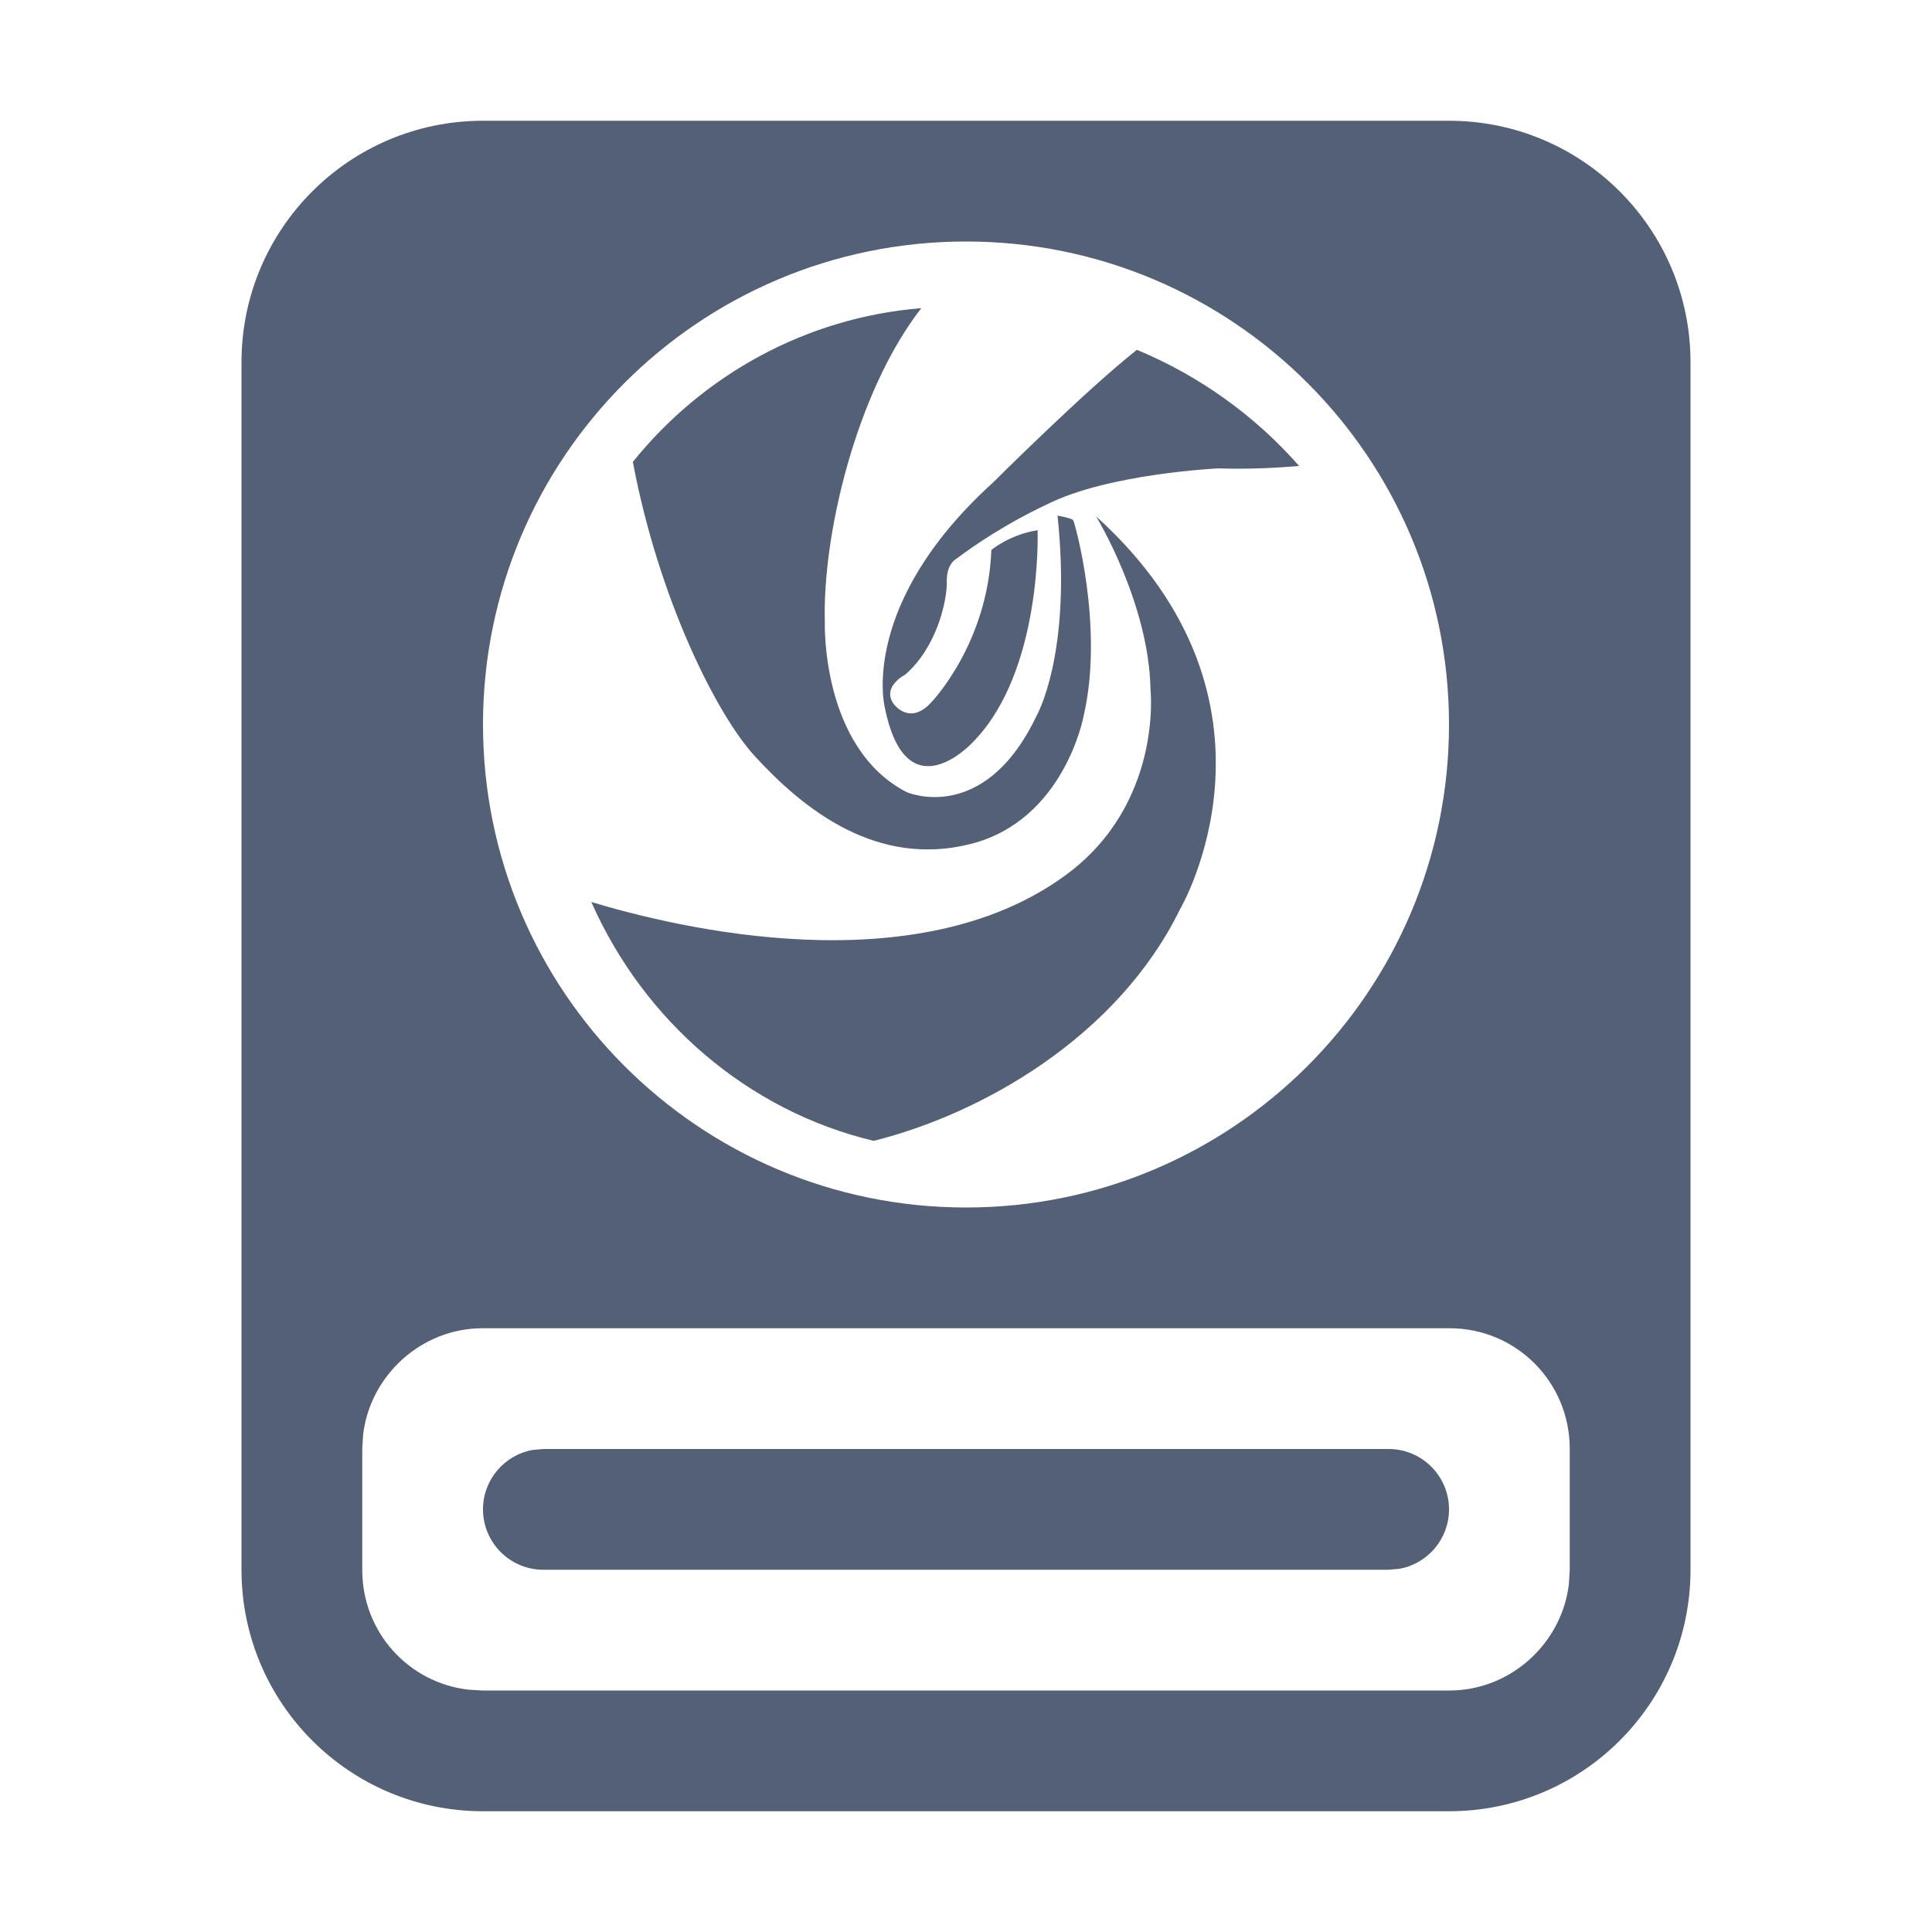
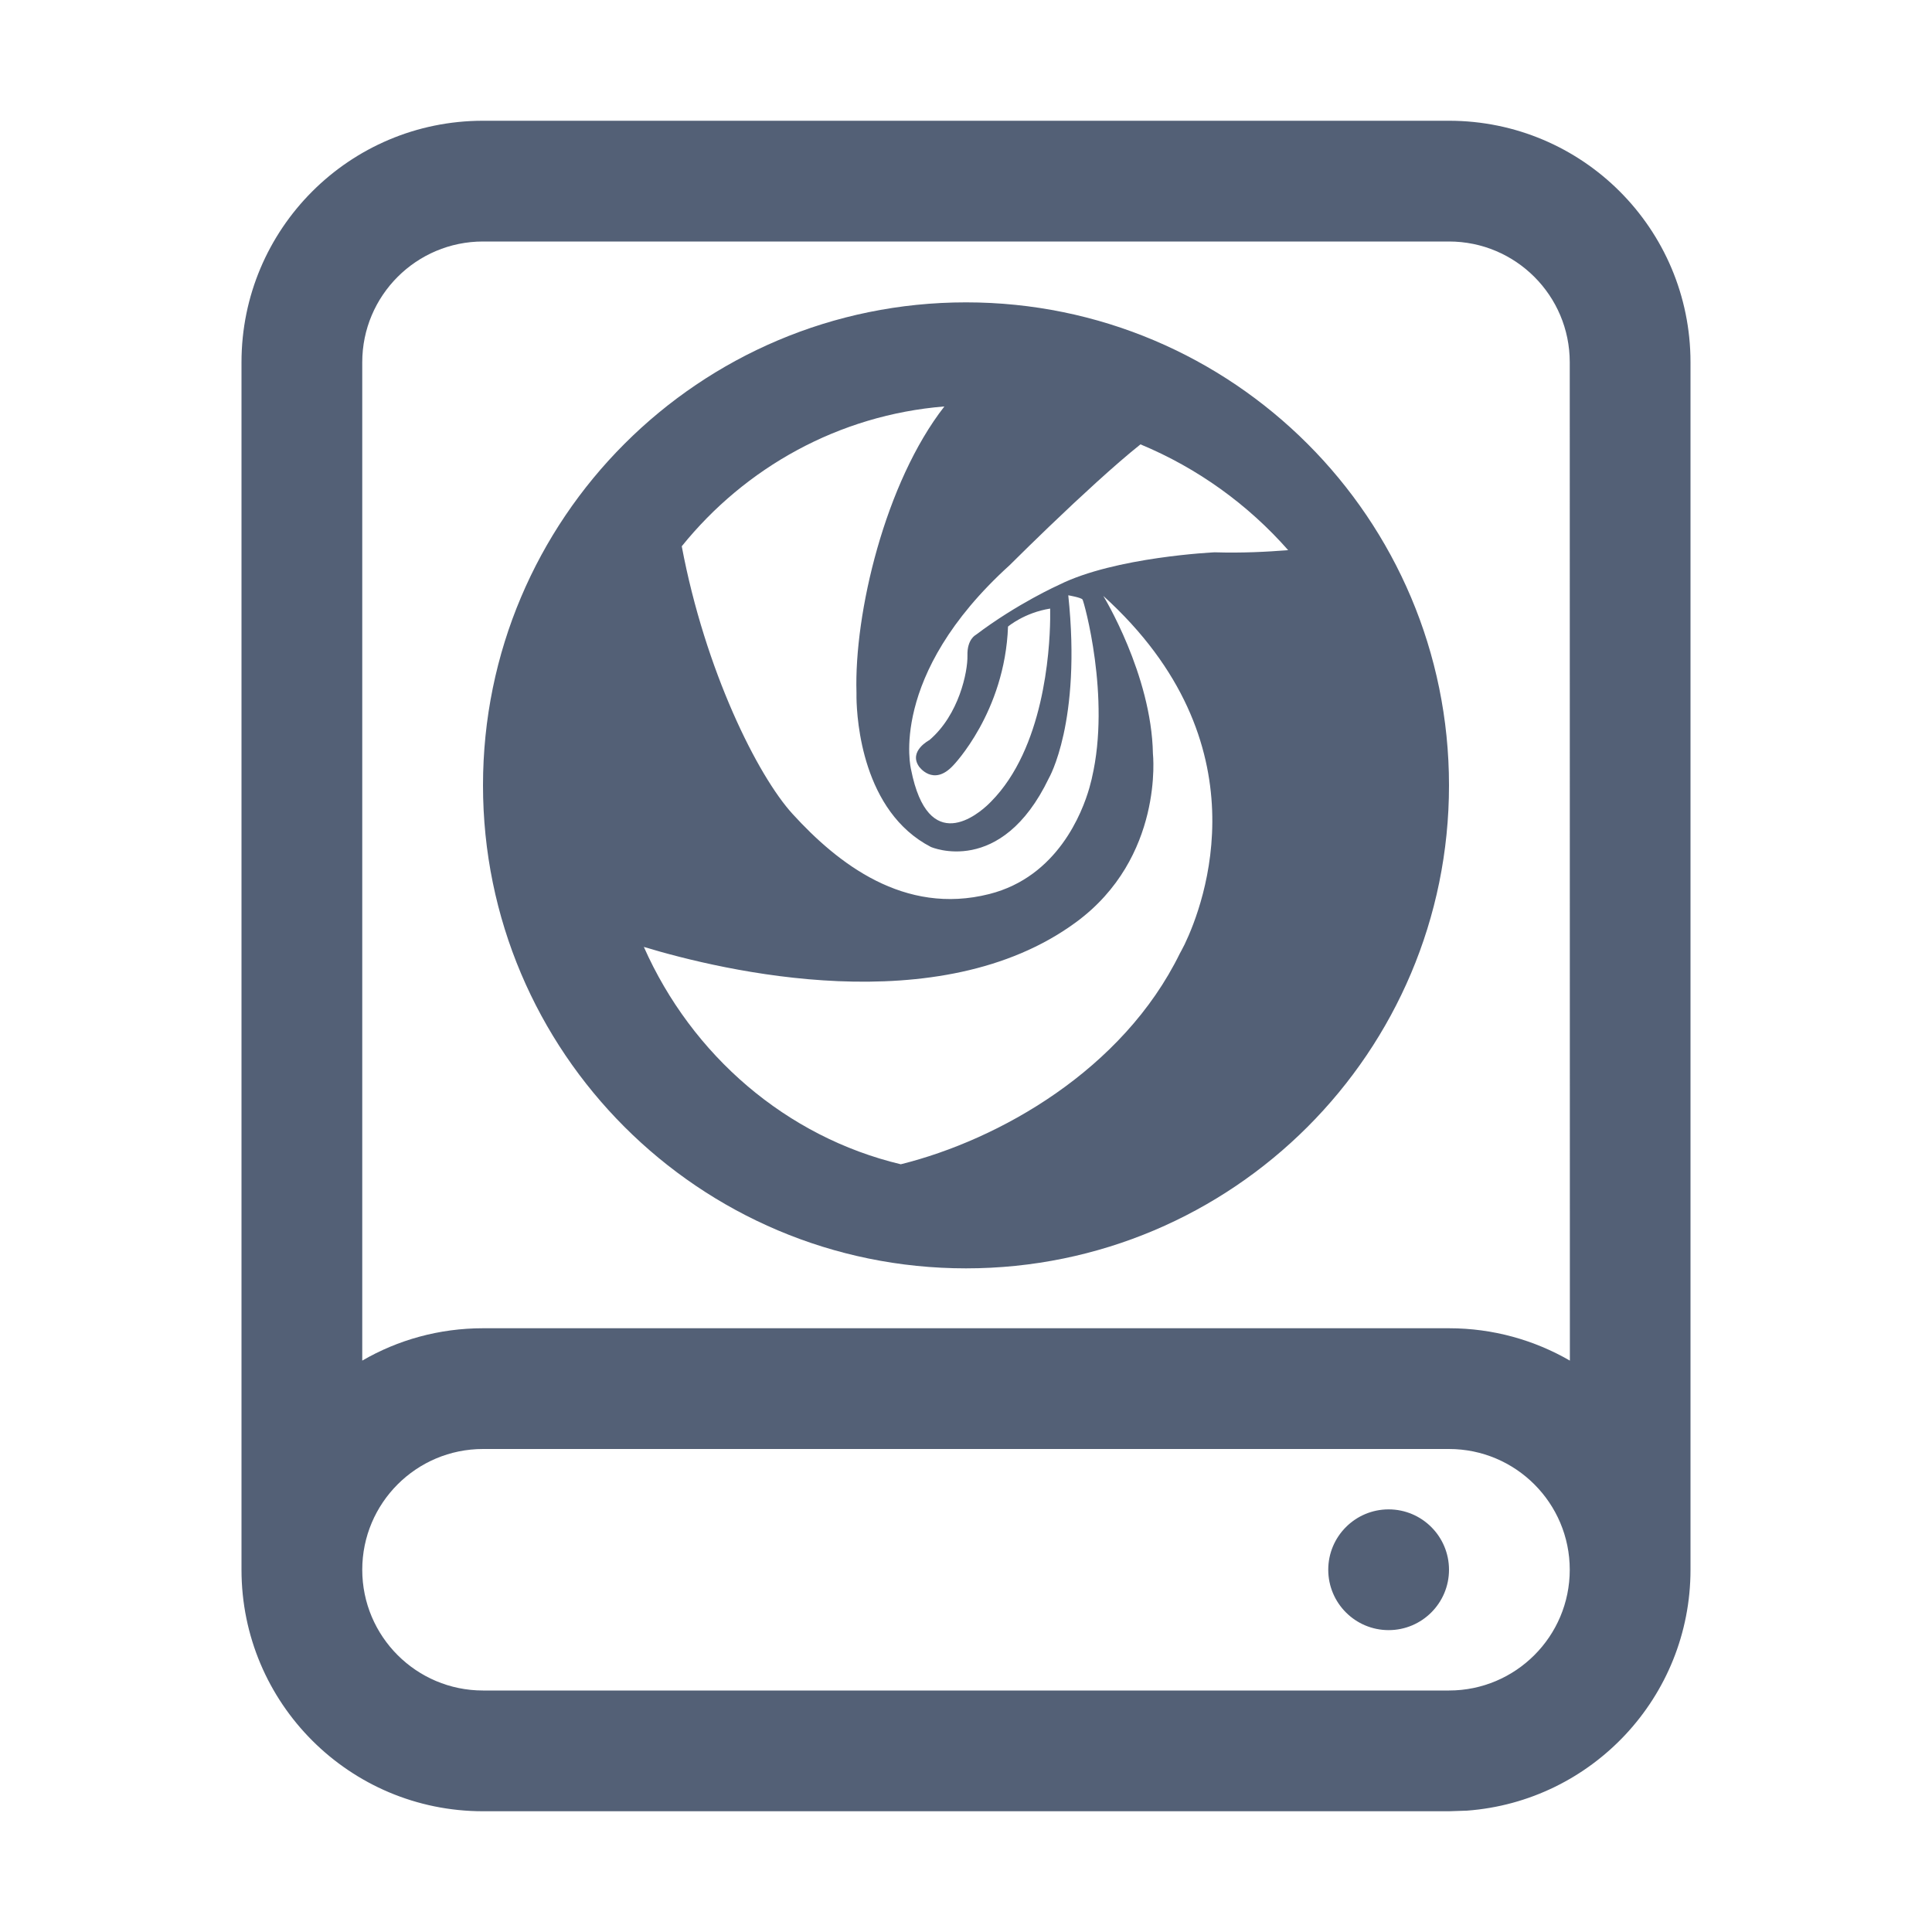
<svg xmlns="http://www.w3.org/2000/svg" width="16" height="16" viewBox="0 0 16 16">
  <defs>
    <style id="current-color-scheme" type="text/css">
   .ColorScheme-Text { color:#536076; } .ColorScheme-Highlight { color:#ffffff; }
  </style>
  </defs>
-   <path style="fill:currentColor" class="ColorScheme-Text" d="M12,1 C13.105,1 14,1.895 14,3 L14,13 C14,14.105 13.105,15 12,15 L4,15 C2.895,15 2,14.105 2,13 L2,3 C2,1.895 2.895,1 4,1 L12,1 Z M12.005,11 L3.995,11 C3.494,11 3.066,11.386 3.007,11.882 L3,11.999 L3,13.001 C3,13.518 3.384,13.936 3.879,13.993 L3.995,14 L12.005,14 C12.506,14 12.934,13.614 12.993,13.118 L13,13.001 L13,11.999 C13,11.443 12.554,11 12.005,11 Z M4.5,12 L11.5,12 C11.776,12 12,12.224 12,12.5 C12,12.745 11.823,12.95 11.59,12.992 L11.5,13 L4.5,13 C4.224,13 4,12.776 4,12.5 C4,12.255 4.177,12.05 4.41,12.008 L4.5,12 L11.5,12 Z M8,2 C5.791,2 4,3.791 4,6 C4,8.209 5.791,10 8,10 C10.209,10 12,8.209 12,6 C12,3.791 10.209,2 8,2 Z M9.077,4.276 C10.78,5.817 9.773,7.529 9.773,7.529 C9.255,8.588 8.131,9.225 7.235,9.448 C6.193,9.199 5.333,8.456 4.897,7.47 C5.616,7.687 7.584,8.158 8.826,7.247 C9.632,6.656 9.528,5.71 9.528,5.71 C9.515,4.991 9.077,4.276 9.077,4.276 Z M7.63,2.552 C7.09,3.245 6.809,4.436 6.831,5.156 C6.831,5.156 6.798,6.192 7.508,6.56 C7.508,6.56 8.146,6.84 8.581,5.935 C8.581,5.935 8.88,5.424 8.758,4.27 C8.758,4.27 8.875,4.29 8.888,4.309 C8.901,4.327 9.145,5.197 8.974,5.93 C8.974,5.93 8.816,6.792 8.04,6.989 C7.264,7.186 6.66,6.709 6.249,6.26 C5.932,5.913 5.454,4.957 5.241,3.825 C5.818,3.109 6.669,2.63 7.63,2.552 Z M9.415,2.897 C9.936,3.113 10.395,3.445 10.759,3.859 C10.571,3.875 10.336,3.887 10.09,3.879 C10.09,3.879 9.183,3.921 8.675,4.175 C8.675,4.175 8.296,4.344 7.917,4.63 C7.917,4.63 7.837,4.67 7.841,4.818 C7.844,4.965 7.763,5.358 7.495,5.588 C7.495,5.588 7.303,5.686 7.399,5.827 C7.399,5.827 7.529,6.015 7.711,5.818 C7.711,5.818 8.181,5.334 8.21,4.555 C8.21,4.555 8.358,4.428 8.593,4.391 C8.593,4.391 8.636,5.56 8.056,6.147 C8.056,6.147 7.505,6.748 7.327,5.856 C7.327,5.856 7.111,5.006 8.224,3.996 C8.224,3.996 8.974,3.247 9.415,2.897 Z" />
+   <path style="fill:currentColor" class="ColorScheme-Text" d="M12,1 C13.105,1 14,1.895 14,3 L14,13 C14,14.054 13.184,14.918 12.149,14.995 L12,15 L4,15 C2.895,15 2,14.105 2,13 L2,3 C2,1.895 2.895,1 4,1 L12,1 Z M12,12 L4,12 C3.448,12 3,12.448 3,13 C3,13.552 3.448,14 4,14 L12,14 C12.552,14 13,13.552 13,13 C13,12.448 12.552,12 12,12 Z M11.5,12.5 C11.776,12.5 12,12.724 12,13 C12,13.276 11.776,13.5 11.5,13.5 C11.224,13.5 11,13.276 11,13 C11,12.724 11.224,12.5 11.5,12.5 Z M12,2 L4,2 C3.448,2 3,2.448 3,3 L3,11.268 C3.294,11.097 3.636,11 4,11 L12,11 C12.365,11 12.707,11.098 13.001,11.268 L13,3 C13,2.448 12.552,2 12,2 Z M8,2.504 C10.209,2.504 12,4.295 12,6.504 C12,8.713 10.209,10.504 8,10.504 C5.791,10.504 4,8.713 4,6.504 C4,4.295 5.791,2.504 8,2.504 Z M9.137,4.935 C9.137,4.935 9.536,5.586 9.548,6.241 C9.548,6.241 9.642,7.102 8.909,7.639 C7.778,8.468 5.987,8.04 5.332,7.842 C5.73,8.74 6.512,9.416 7.46,9.642 C8.276,9.439 9.299,8.86 9.771,7.896 L9.782,7.876 L9.811,7.82 C9.969,7.49 10.484,6.154 9.137,4.935 Z M7.821,3.366 C6.945,3.437 6.171,3.873 5.646,4.524 C5.84,5.555 6.275,6.425 6.564,6.741 C6.937,7.15 7.487,7.583 8.193,7.404 C8.758,7.261 8.963,6.73 9.022,6.524 L9.041,6.451 L9.043,6.441 C9.199,5.774 8.977,4.982 8.965,4.965 C8.953,4.948 8.847,4.93 8.847,4.93 C8.958,5.98 8.686,6.445 8.686,6.445 C8.29,7.269 7.709,7.014 7.709,7.014 C7.143,6.721 7.096,5.963 7.093,5.778 L7.093,5.736 C7.073,5.081 7.329,3.997 7.821,3.366 Z M9.445,3.68 C9.338,3.765 9.211,3.876 9.082,3.993 L8.89,4.17 C8.607,4.435 8.361,4.681 8.361,4.681 C7.348,5.599 7.545,6.373 7.545,6.373 C7.688,7.095 8.101,6.743 8.191,6.655 L8.208,6.638 C8.643,6.198 8.693,5.399 8.697,5.13 L8.697,5.05 L8.697,5.04 C8.483,5.074 8.348,5.189 8.348,5.189 C8.322,5.899 7.894,6.339 7.894,6.339 C7.728,6.518 7.61,6.347 7.61,6.347 C7.523,6.219 7.697,6.129 7.697,6.129 C7.942,5.92 8.015,5.563 8.012,5.429 C8.008,5.294 8.081,5.258 8.081,5.258 C8.426,4.997 8.771,4.843 8.771,4.843 C9.234,4.612 10.059,4.574 10.059,4.574 C10.283,4.581 10.496,4.57 10.668,4.556 C10.336,4.179 9.919,3.877 9.445,3.68 Z" />
</svg>
